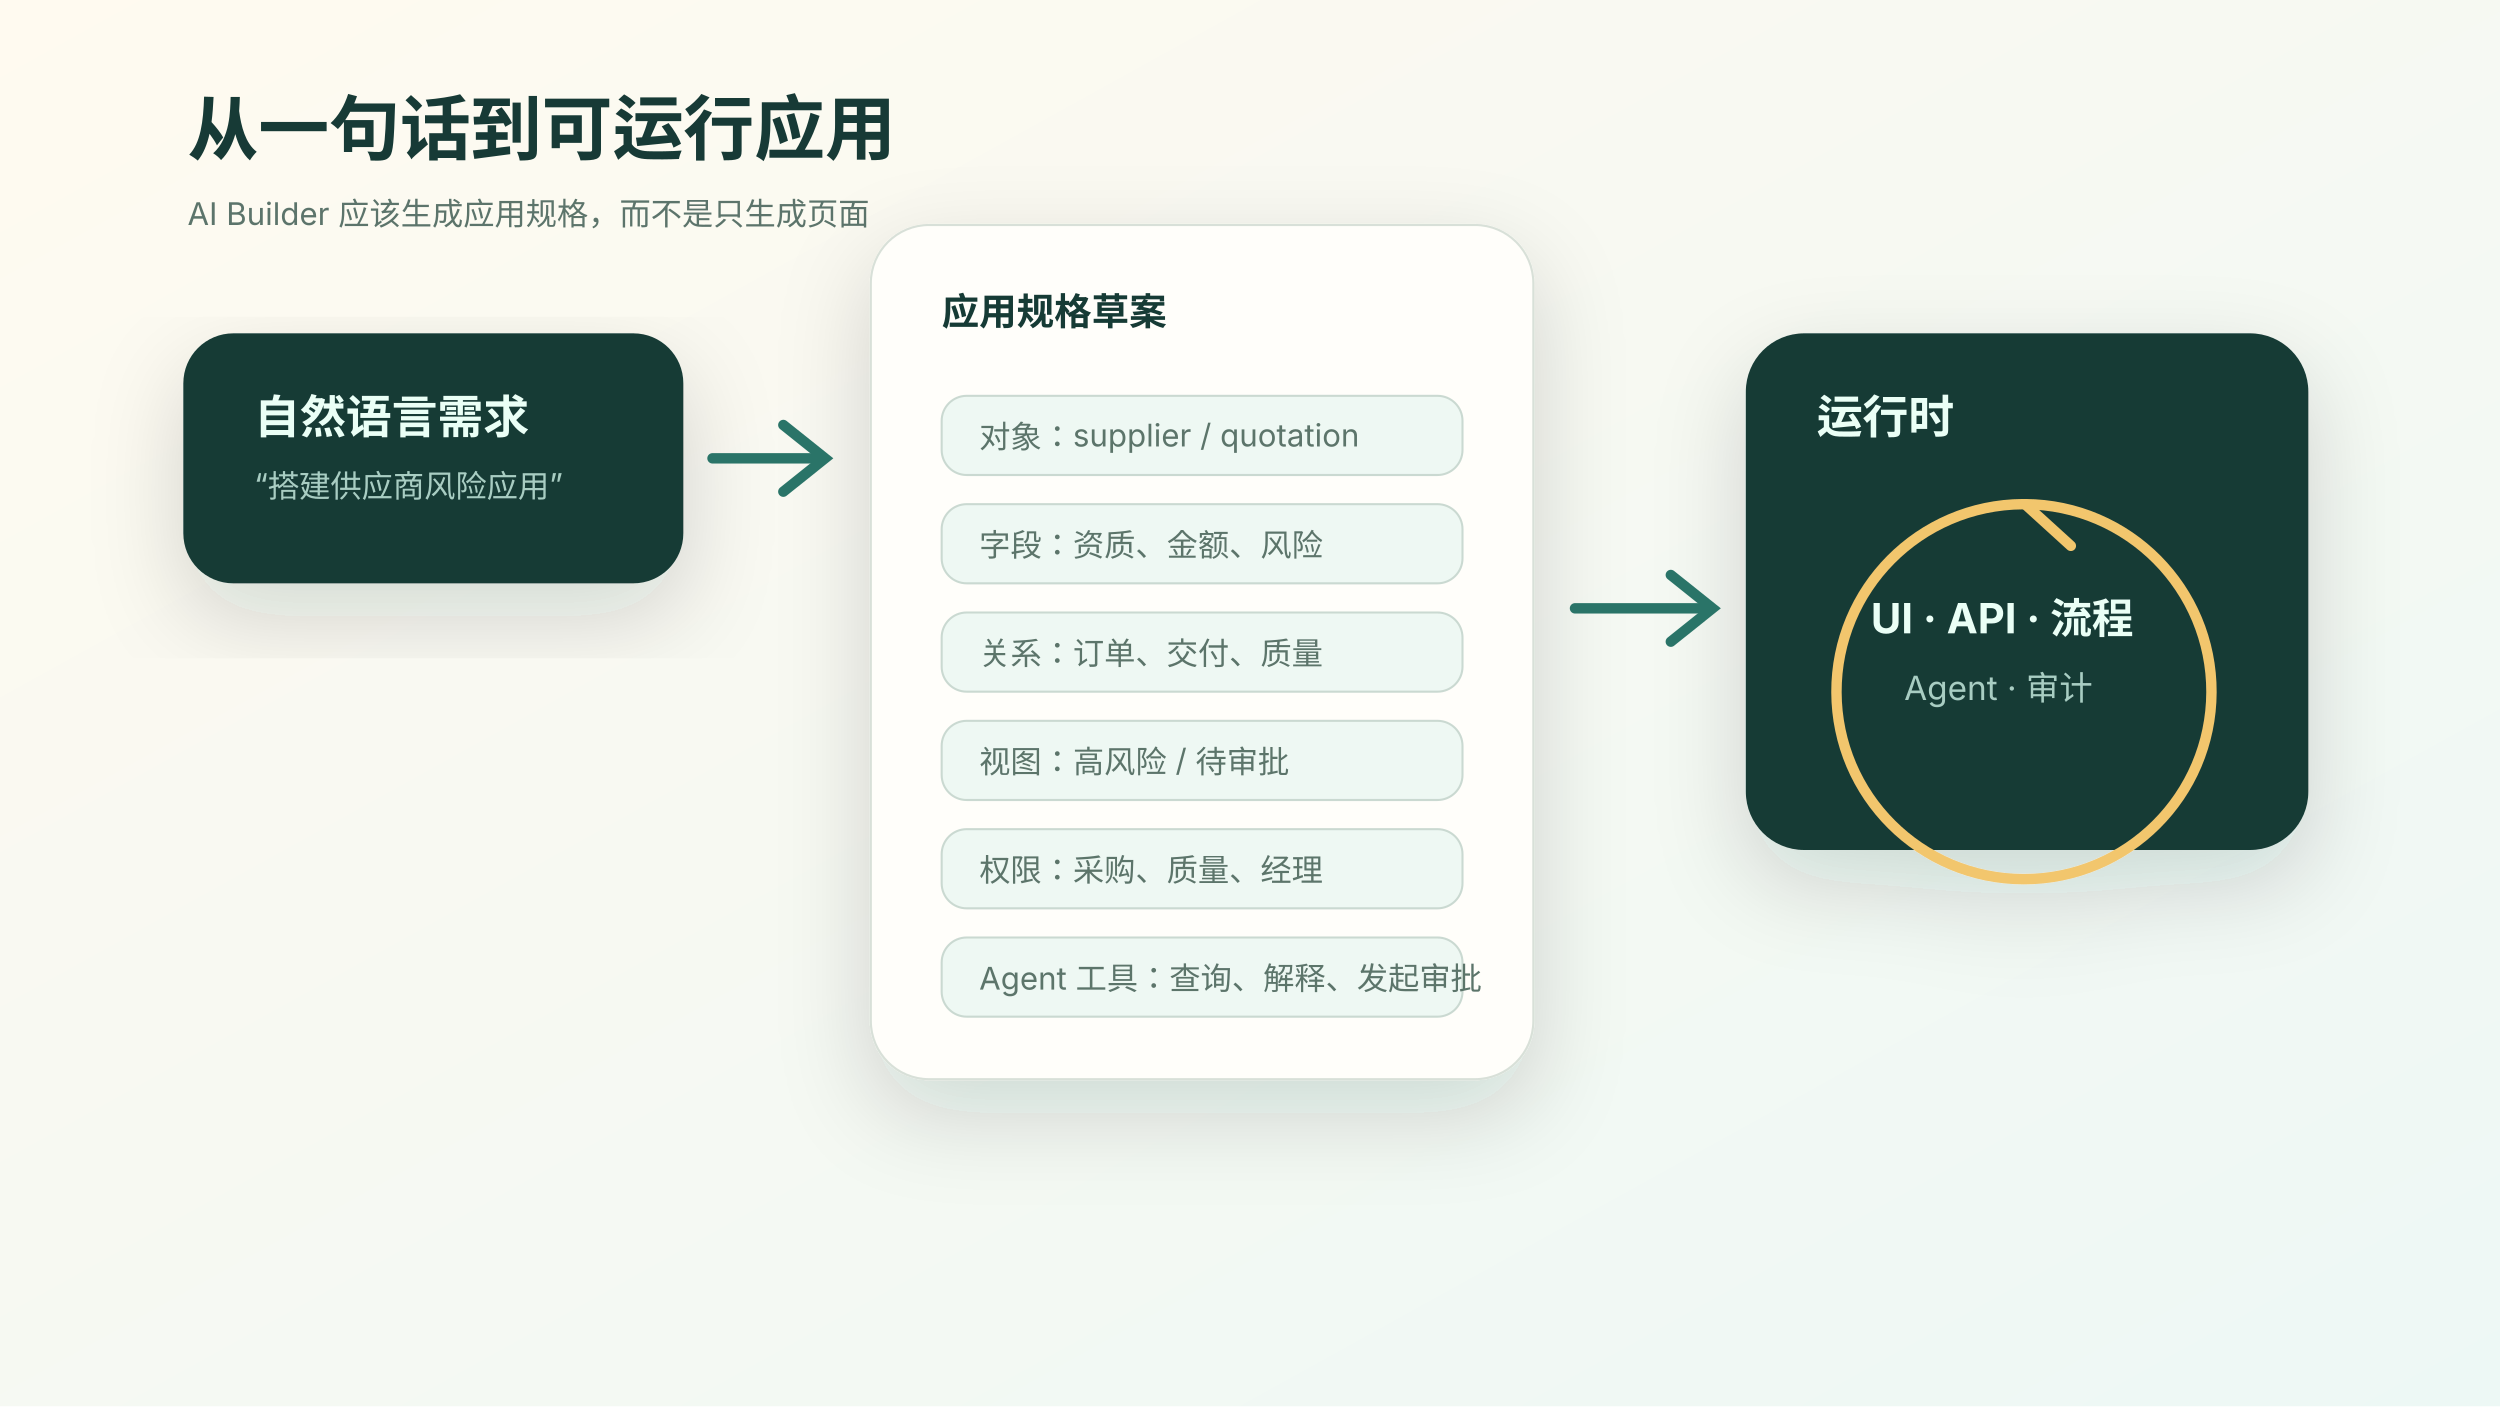
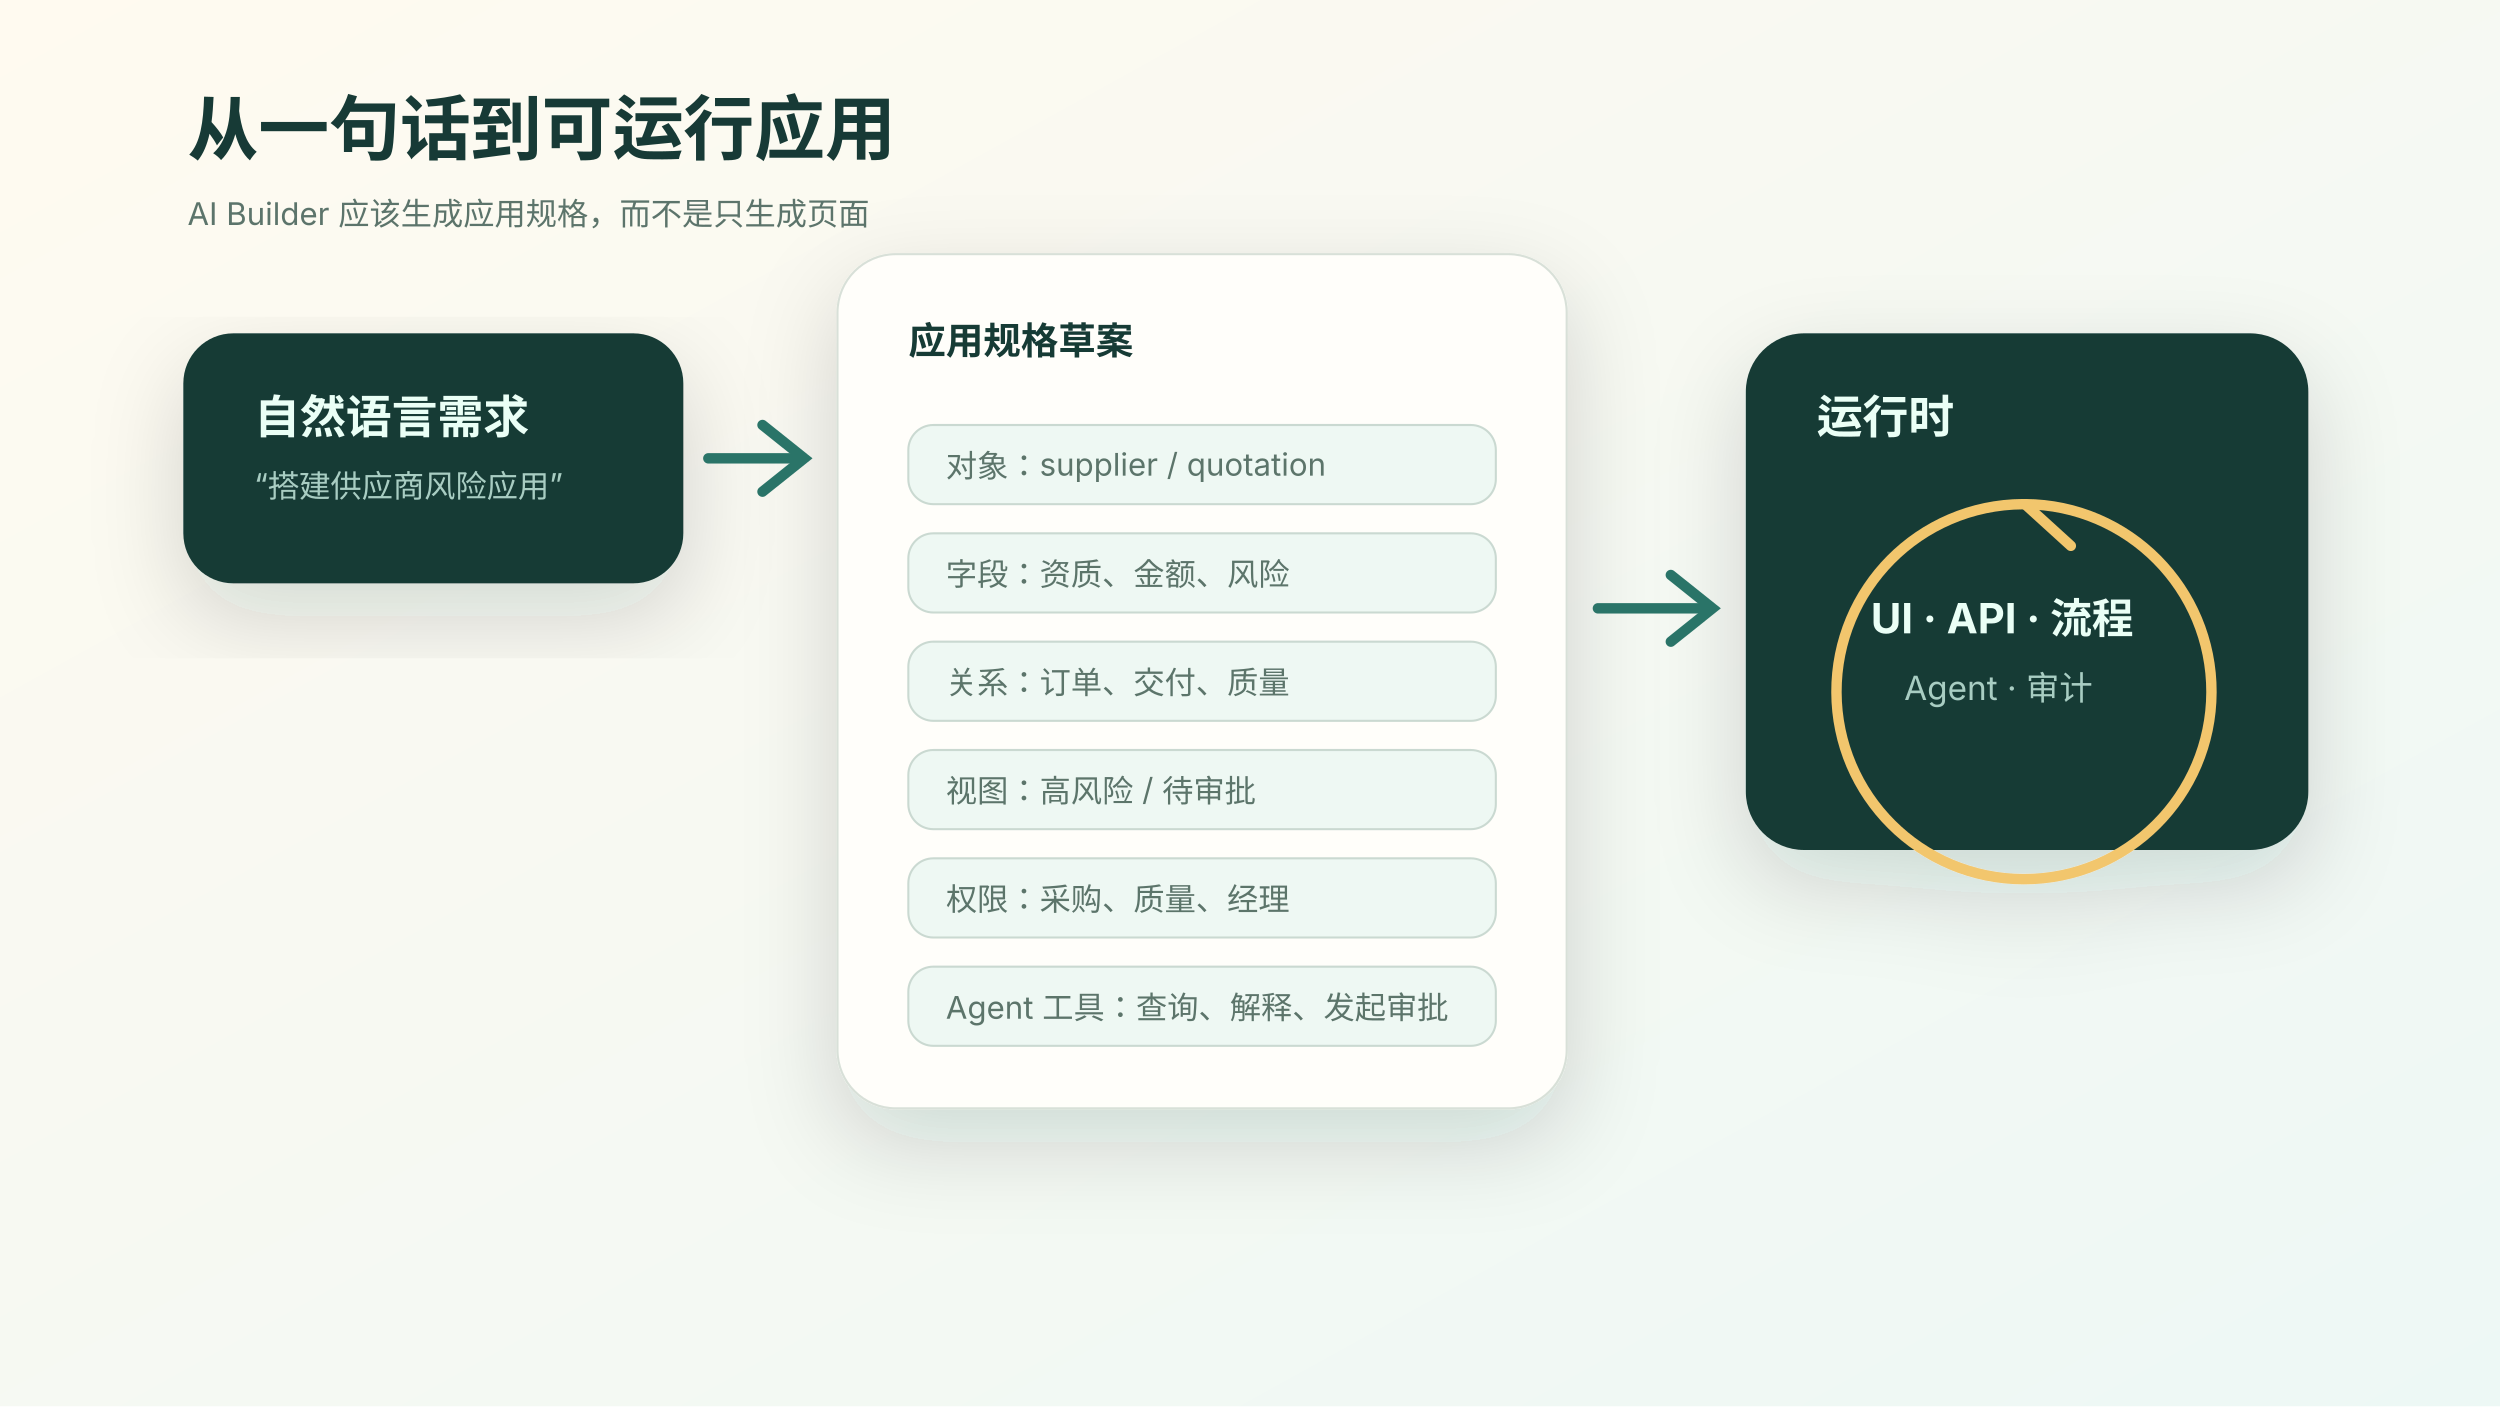
<svg xmlns="http://www.w3.org/2000/svg" viewBox="0 0 1200 675" role="img" aria-label="自然语言生成应用元数据链路">
  <defs>
    <linearGradient id="bg" x1="0" x2="1" y1="0" y2="1">
      <stop stop-color="#fffaf0" />
      <stop offset="1" stop-color="#edf8f5" />
    </linearGradient>
    <filter id="shadow" x="-20%" y="-20%" width="140%" height="150%">
      <feDropShadow dx="0" dy="16" stdDeviation="22" flood-color="#1f3634" flood-opacity=".16" />
    </filter>
    <style>
      text{font-family:-apple-system,BlinkMacSystemFont,"Segoe UI",sans-serif;fill:#173a36}.title{font-size:34px;font-weight:780}.node{font-size:18px;font-weight:720}.tiny{font-size:15px;fill:#5c746b}.invert{fill:#eafff6}.soft{fill:#a8cdc2}
    </style>
  </defs>
  <rect width="1200" height="675" fill="url(#bg)" />
  <text x="90" y="74" class="title">从一句话到可运行应用</text>
  <text x="90" y="108" class="tiny">AI Builder 应该生成应用规格，而不是只生成页面</text>
  <g transform="translate(88 160)" filter="url(#shadow)">
    <rect width="240" height="120" rx="24" fill="#173a36" />
    <text x="34" y="48" class="invert" font-size="22" font-weight="760">自然语言需求</text>
    <text x="34" y="78" class="soft" font-size="15">“搭建供应商风险应用”</text>
  </g>
-   <g transform="translate(418 108)" filter="url(#shadow)">
-     <rect width="318" height="410" rx="28" fill="#fffefa" stroke="#d8e0d8" />
+   <g transform="translate(402 122)" filter="url(#shadow)">
+     <rect width="350" height="410" rx="28" fill="#fffefa" stroke="#d8e0d8" />
    <text x="34" y="48" class="node">应用规格草案</text>
    <g transform="translate(34 82)">
      <g fill="#eef8f3" stroke="#cad9d1">
-         <rect width="250" height="38" rx="12" />
-         <rect y="52" width="250" height="38" rx="12" />
-         <rect y="104" width="250" height="38" rx="12" />
-         <rect y="156" width="250" height="38" rx="12" />
-         <rect y="208" width="250" height="38" rx="12" />
-         <rect y="260" width="250" height="38" rx="12" />
+         <rect width="282" height="38" rx="12" />
+         <rect y="52" width="282" height="38" rx="12" />
+         <rect y="104" width="282" height="38" rx="12" />
+         <rect y="156" width="282" height="38" rx="12" />
+         <rect y="208" width="282" height="38" rx="12" />
+         <rect y="260" width="282" height="38" rx="12" />
      </g>
      <text x="18" y="25" class="tiny">对象：supplier / quotation</text>
      <text x="18" y="77" class="tiny">字段：资质、金额、风险</text>
      <text x="18" y="129" class="tiny">关系：订单、交付、质量</text>
      <text x="18" y="181" class="tiny">视图：高风险 / 待审批</text>
      <text x="18" y="233" class="tiny">权限：采购、质量、经理</text>
      <text x="18" y="285" class="tiny">Agent 工具：查询、解释、发起审批</text>
    </g>
  </g>
  <g transform="translate(838 160)" filter="url(#shadow)">
    <rect width="270" height="248" rx="28" fill="#173a36" />
    <text x="34" y="48" class="invert" font-size="22" font-weight="760">运行时</text>
    <g transform="translate(44 82)" fill="none" stroke="#f2c66d" stroke-width="5" stroke-linecap="round">
      <path d="M90 0 A90 90 0 1 1 89 0" />
      <path d="M90 0 L112 20" />
    </g>
    <text x="60" y="144" class="invert" font-size="20" font-weight="720">UI · API · 流程</text>
    <text x="76" y="176" class="soft" font-size="16">Agent · 审计</text>
  </g>
  <g stroke="#2a7468" stroke-width="5" fill="none" stroke-linecap="round">
-     <path d="M342 220 H392" />
-     <path d="M376 204 L396 220 L376 236" />
-     <path d="M756 292 H818" />
+     <path d="M340 220 H382" />
+     <path d="M366 204 L386 220 L366 236" />
+     <path d="M767 292 H818" />
    <path d="M802 276 L822 292 L802 308" />
  </g>
</svg>
